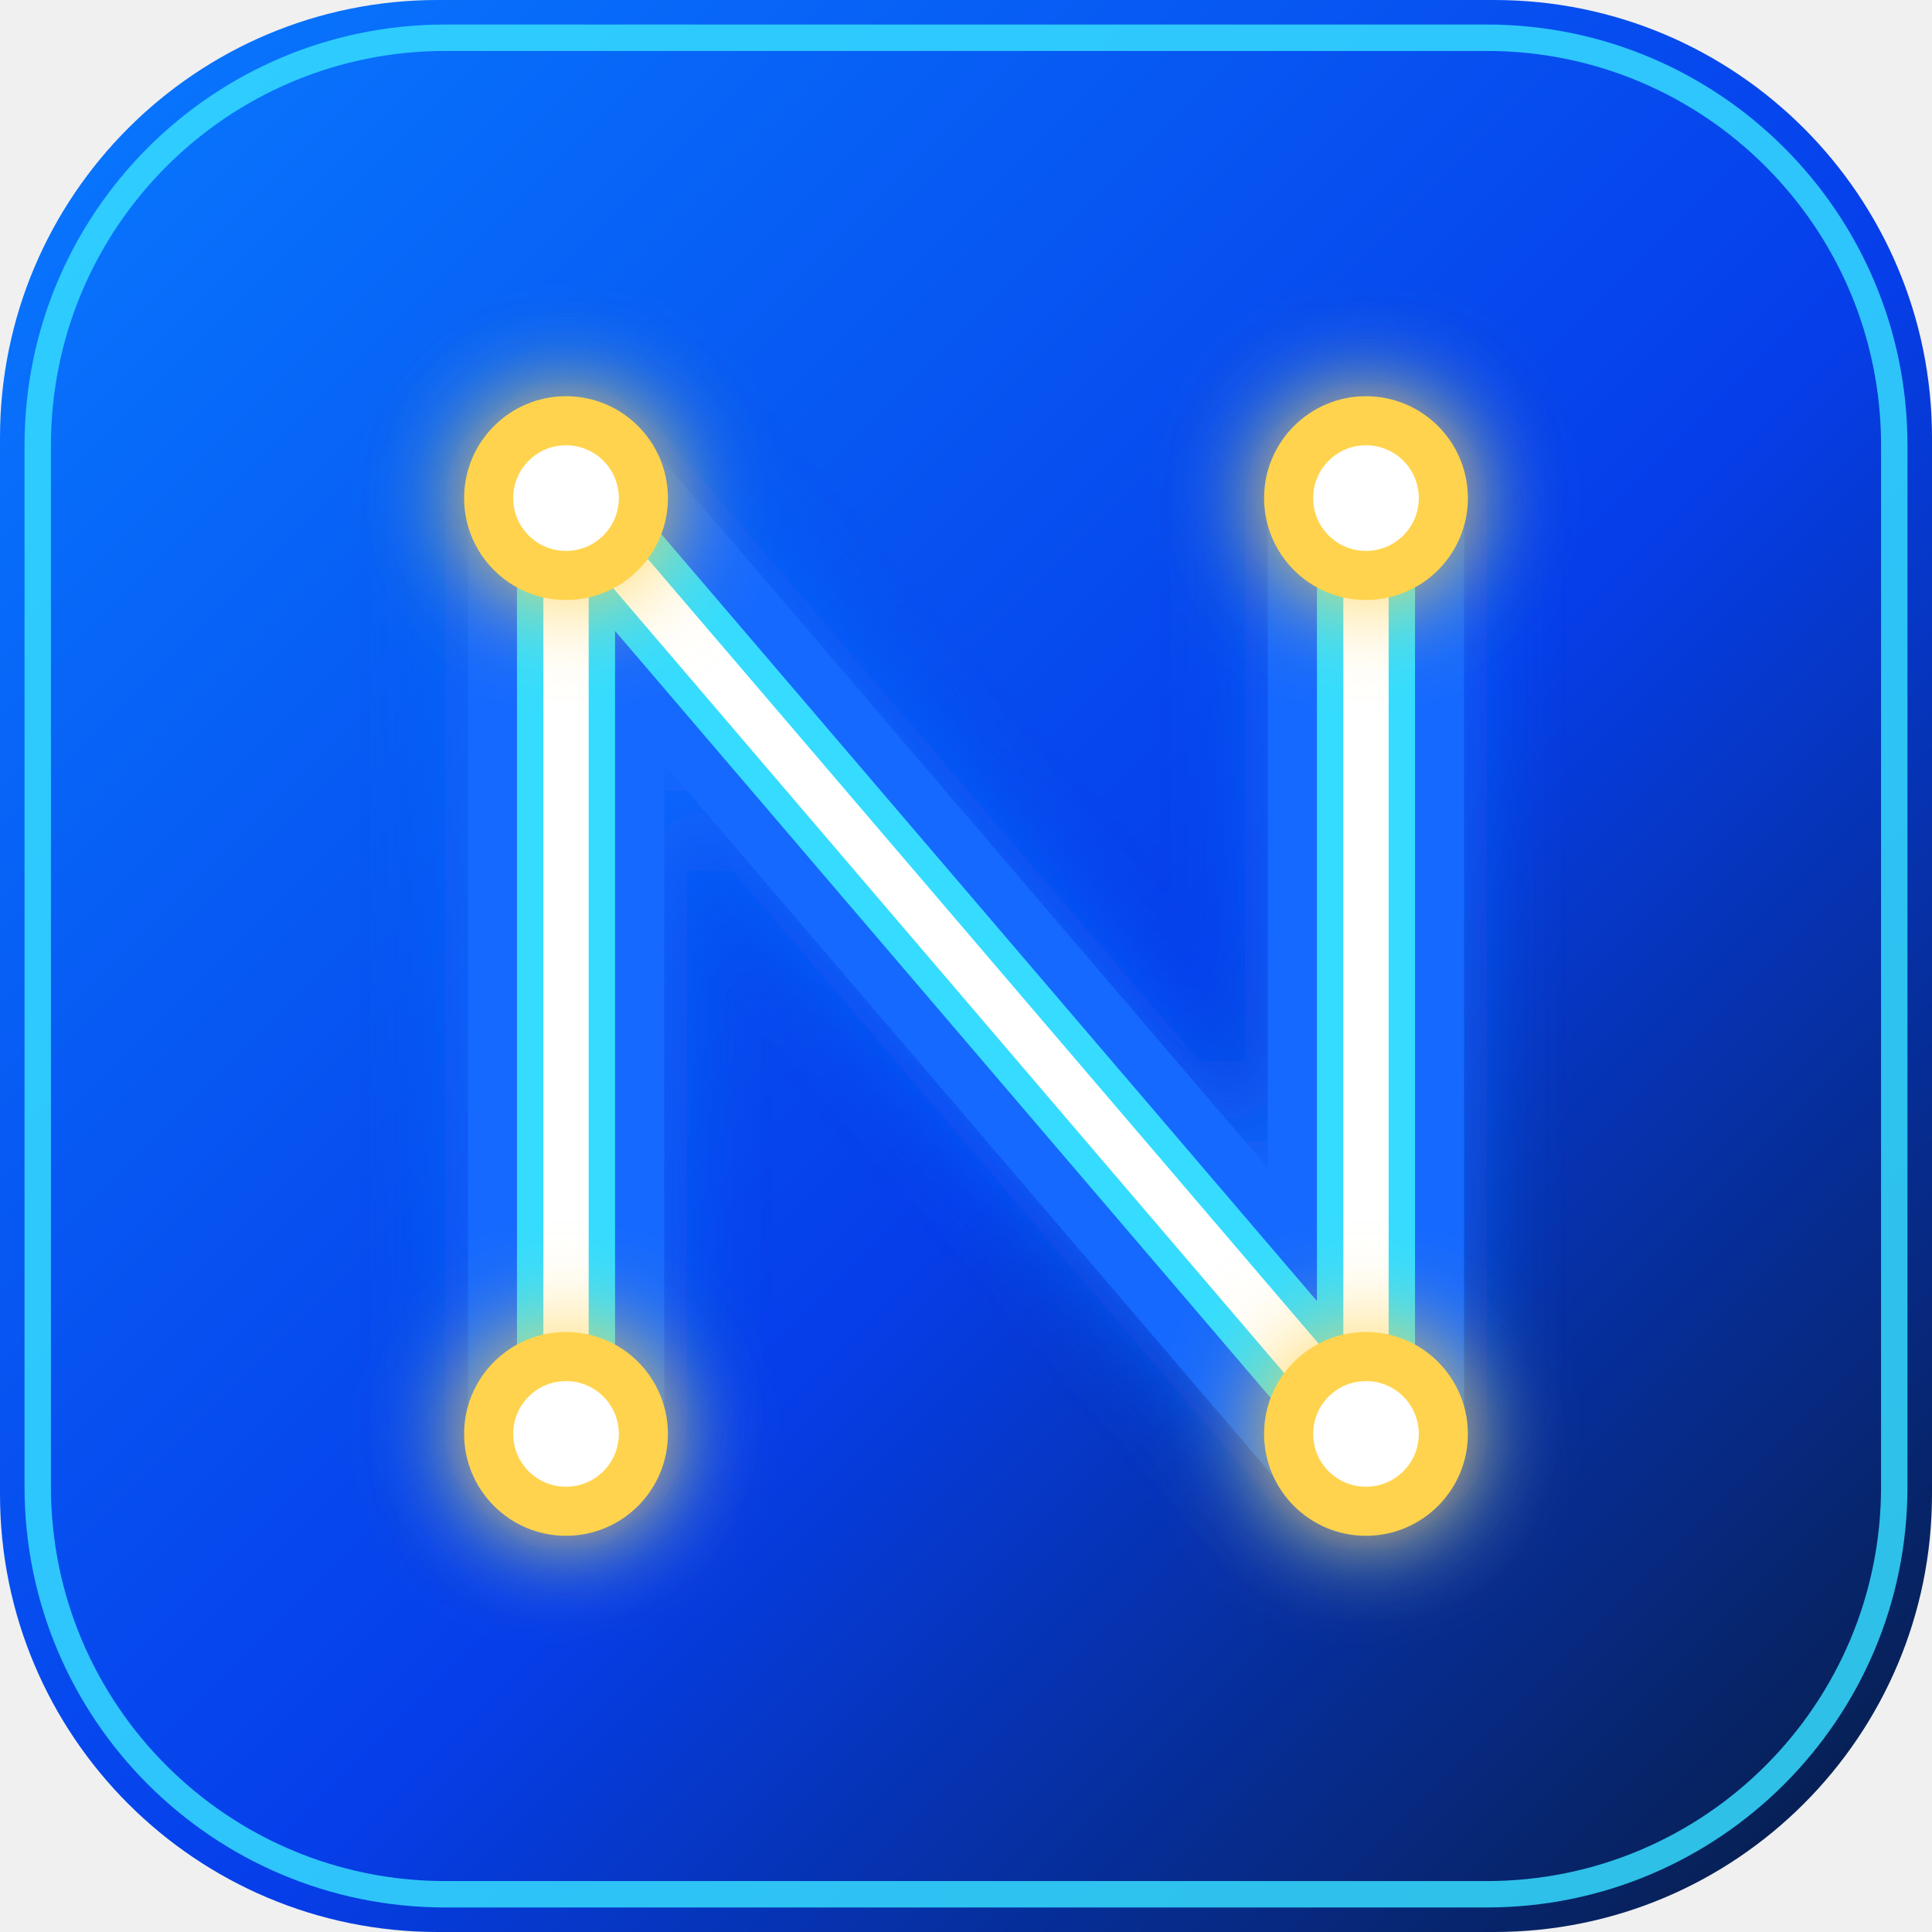
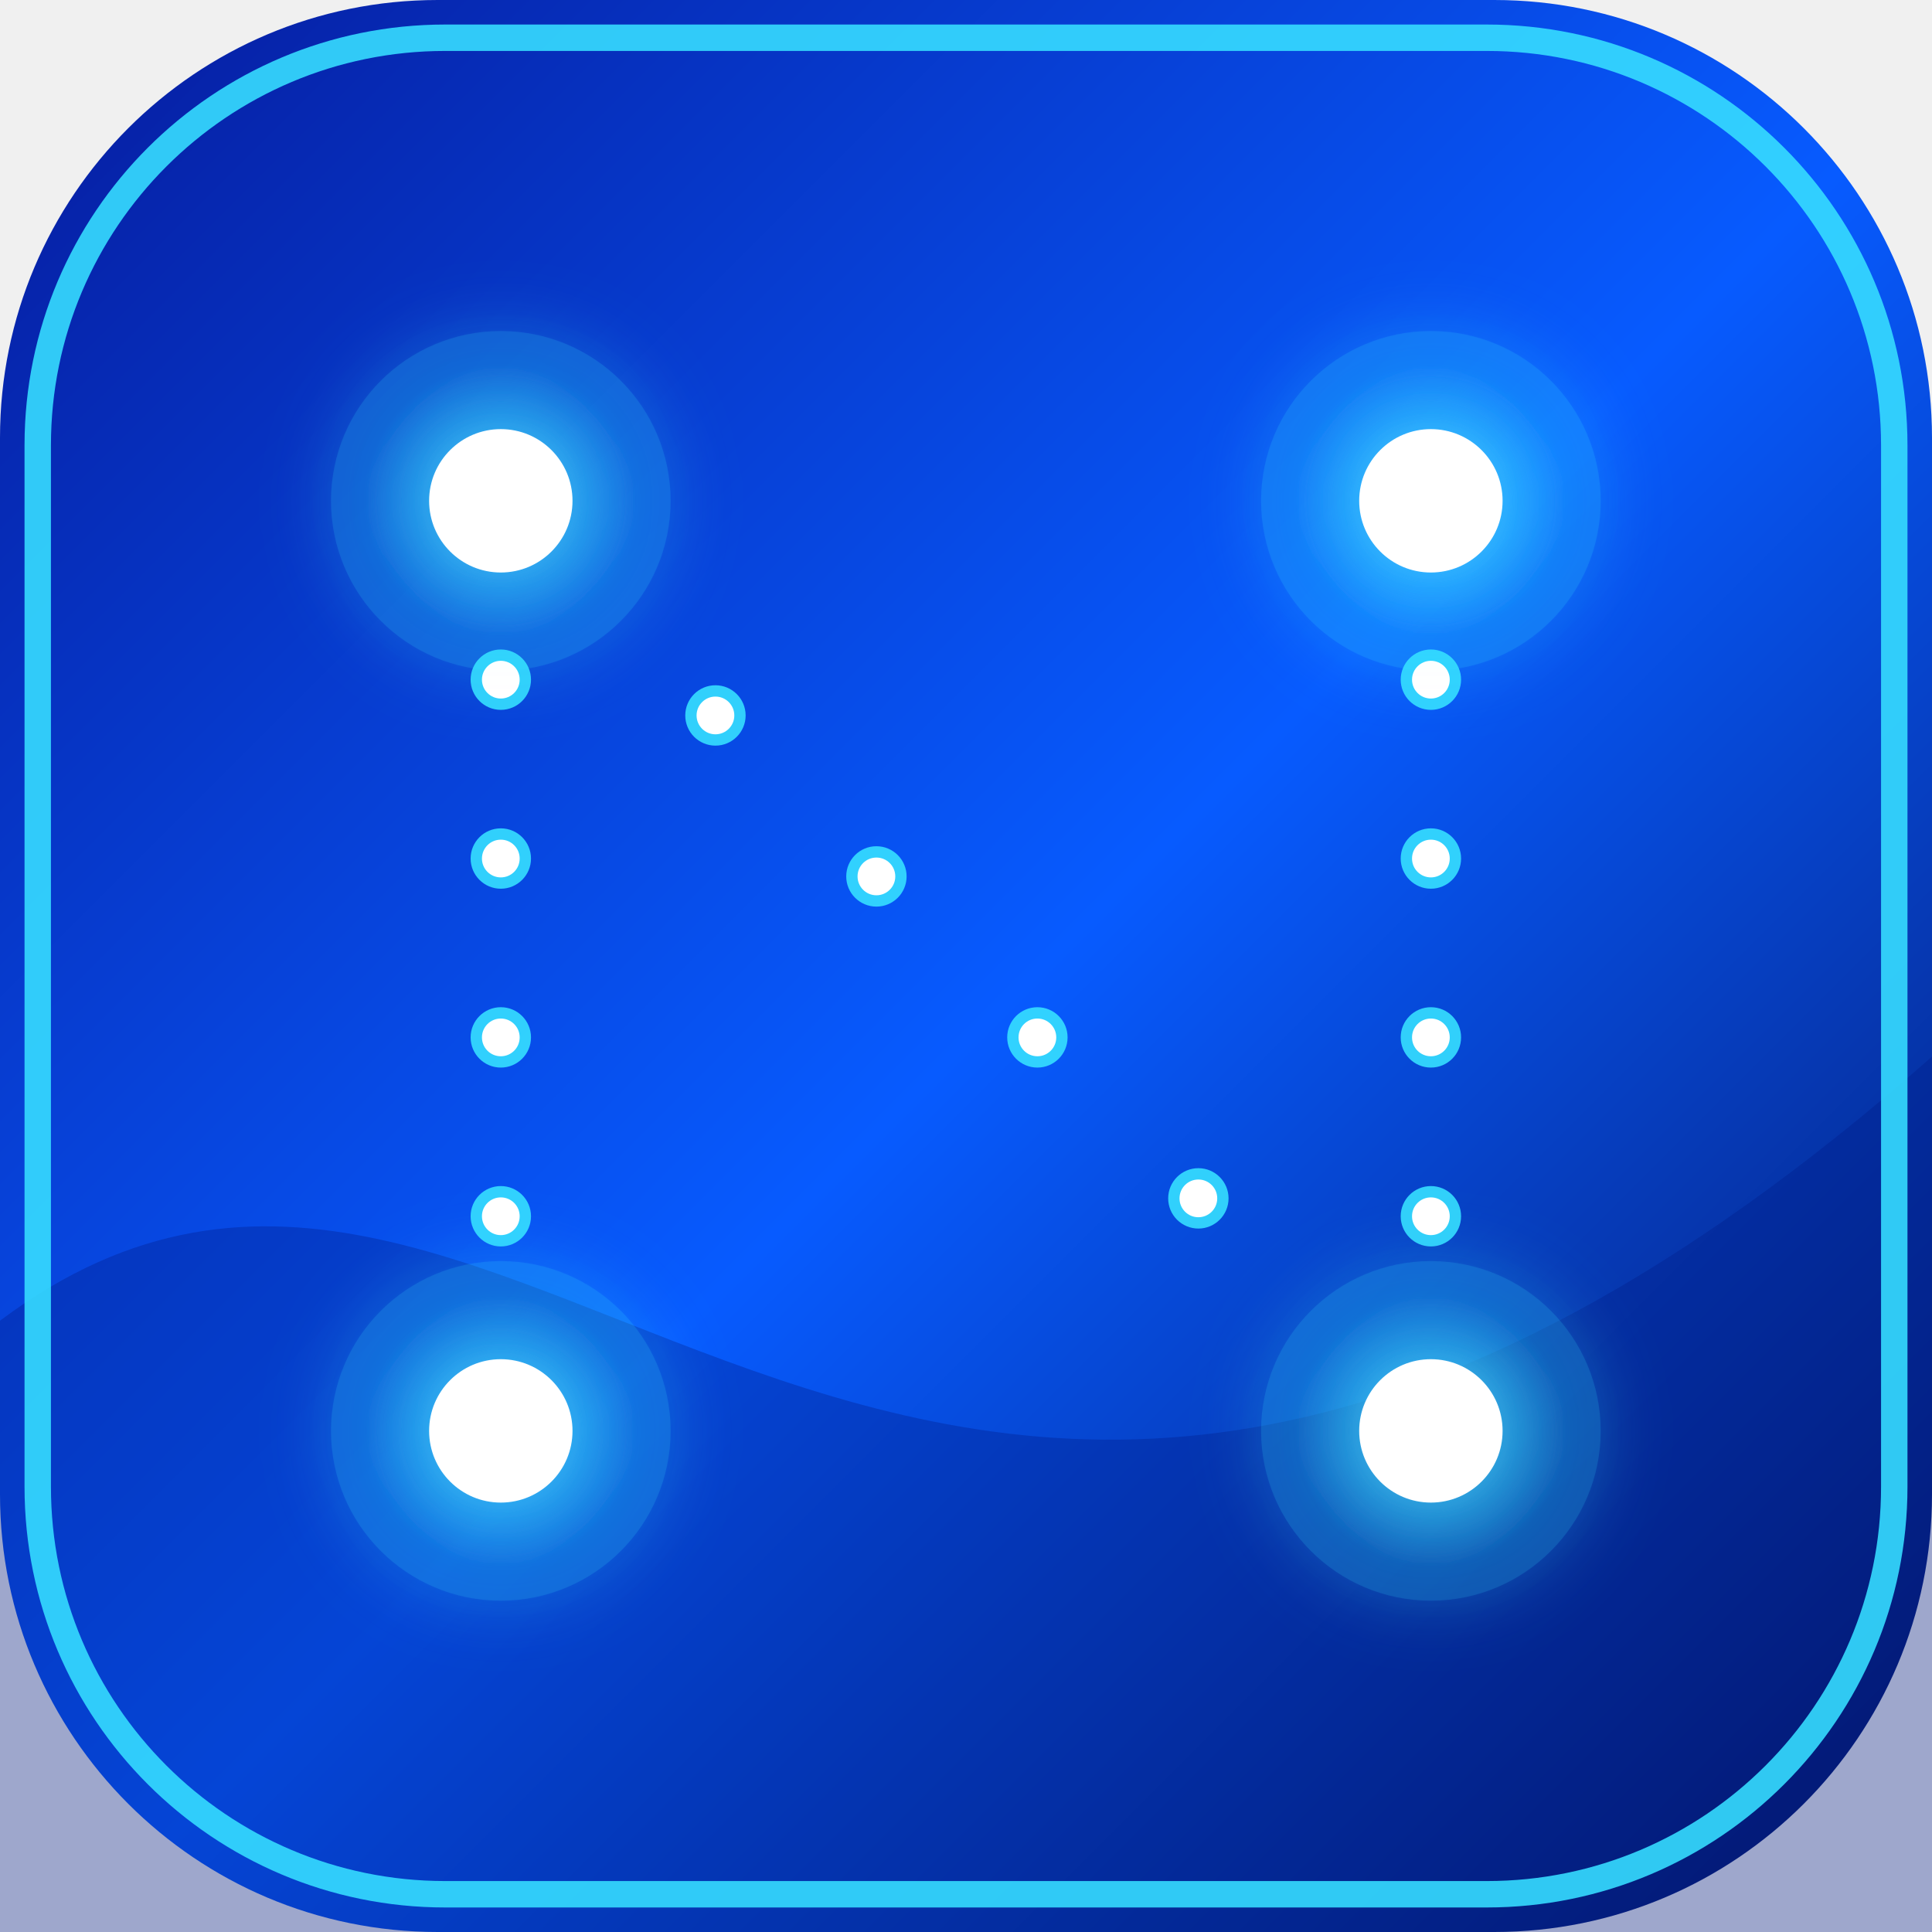
<svg xmlns="http://www.w3.org/2000/svg" viewBox="0 0 512 512">
  <defs>
    <linearGradient id="bg" x1="0" y1="0" x2="1" y2="1">
-       <stop stop-color="#087bff" />
-       <stop offset=".56" stop-color="#063eea" />
-       <stop offset="1" stop-color="#071b3b" />
+       <stop stop-color="#061a9c" />
+       <stop offset=".52" stop-color="#075bff" />
+       <stop offset="1" stop-color="#04105a" />
    </linearGradient>
-     <filter id="glow" x="-80%" y="-80%" width="260%" height="260%">
-       <feGaussianBlur stdDeviation="13" result="blur" />
+     <radialGradient id="shine">
+       <stop stop-color="#fff" stop-opacity=".9" />
+       <stop offset=".35" stop-color="#35dfff" stop-opacity=".42" />
+       <stop offset="1" stop-color="#35dfff" stop-opacity="0" />
+     </radialGradient>
+     <filter id="glow" x="-100%" y="-100%" width="300%" height="300%">
+       <feGaussianBlur stdDeviation="9" result="b" />
      <feMerge>
-         <feMergeNode in="blur" />
+         <feMergeNode in="b" />
        <feMergeNode in="SourceGraphic" />
      </feMerge>
    </filter>
  </defs>
  <rect width="512" height="512" rx="116" fill="url(#bg)" />
-   <rect x="10" y="10" width="492" height="492" rx="108" fill="none" stroke="#35dcff" stroke-width="7" opacity=".85" />
-   <path d="M150 380 V132 L362 380 V132" fill="none" stroke="#1769ff" stroke-width="52" stroke-linecap="round" stroke-linejoin="round" filter="url(#glow)" />
-   <path d="M150 380 V132 L362 380 V132" fill="none" stroke="#35dcff" stroke-width="26" stroke-linecap="round" stroke-linejoin="round" />
-   <path d="M150 380 V132 L362 380 V132" fill="none" stroke="#fff" stroke-width="12" stroke-linecap="round" stroke-linejoin="round" />
-   <g filter="url(#glow)" fill="#ffd34e">
-     <circle cx="150" cy="380" r="27" />
-     <circle cx="150" cy="132" r="27" />
-     <circle cx="362" cy="380" r="27" />
-     <circle cx="362" cy="132" r="27" />
+   <path d="M0 350 C140 245 240 520 512 280 V512 H0Z" fill="#001a88" opacity=".34" />
+   <rect x="10" y="10" width="492" height="492" rx="108" fill="none" stroke="#35dcff" stroke-width="7" opacity=".9" />
+   <g fill="#35dfff" opacity=".26" filter="url(#glow)">
+     <circle cx="132.72" cy="379.2" r="45" />
+     <circle cx="132.72" cy="132.72" r="45" />
+     <circle cx="379.2" cy="379.2" r="45" />
+     <circle cx="379.2" cy="132.72" r="45" />
+   </g>
+   <g fill="#35dfff" opacity=".9">
+     <circle cx="132.72" cy="322.32" r="8" />
+     <circle cx="132.72" cy="274.92" r="8" />
+     <circle cx="132.72" cy="227.52" r="8" />
+     <circle cx="132.72" cy="180.12" r="8" />
+     <circle cx="189.6" cy="189.6" r="8" />
+     <circle cx="232.26" cy="232.26" r="8" />
+     <circle cx="274.92" cy="274.92" r="8" />
+     <circle cx="317.58" cy="317.58" r="8" />
+     <circle cx="379.2" cy="322.32" r="8" />
+     <circle cx="379.2" cy="274.92" r="8" />
+     <circle cx="379.2" cy="227.52" r="8" />
+     <circle cx="379.2" cy="180.12" r="8" />
  </g>
  <g fill="#fff">
-     <circle cx="150" cy="380" r="14" />
-     <circle cx="150" cy="132" r="14" />
-     <circle cx="362" cy="380" r="14" />
-     <circle cx="362" cy="132" r="14" />
+     <circle cx="132.72" cy="322.32" r="5" />
+     <circle cx="132.72" cy="274.92" r="5" />
+     <circle cx="132.72" cy="227.52" r="5" />
+     <circle cx="132.72" cy="180.12" r="5" />
+     <circle cx="189.6" cy="189.6" r="5" />
+     <circle cx="232.26" cy="232.26" r="5" />
+     <circle cx="274.92" cy="274.92" r="5" />
+     <circle cx="317.58" cy="317.58" r="5" />
+     <circle cx="379.2" cy="322.32" r="5" />
+     <circle cx="379.2" cy="274.92" r="5" />
+     <circle cx="379.2" cy="227.52" r="5" />
+     <circle cx="379.2" cy="180.12" r="5" />
+   </g>
+   <g filter="url(#glow)">
+     <circle cx="132.72" cy="379.2" r="36" fill="url(#shine)" />
+     <circle cx="132.72" cy="132.72" r="36" fill="url(#shine)" />
+     <circle cx="379.2" cy="379.2" r="36" fill="url(#shine)" />
+     <circle cx="379.2" cy="132.72" r="36" fill="url(#shine)" />
+   </g>
+   <g fill="#fff">
+     <circle cx="132.72" cy="379.2" r="19" />
+     <circle cx="132.72" cy="132.72" r="19" />
+     <circle cx="379.2" cy="379.2" r="19" />
+     <circle cx="379.2" cy="132.72" r="19" />
  </g>
</svg>
